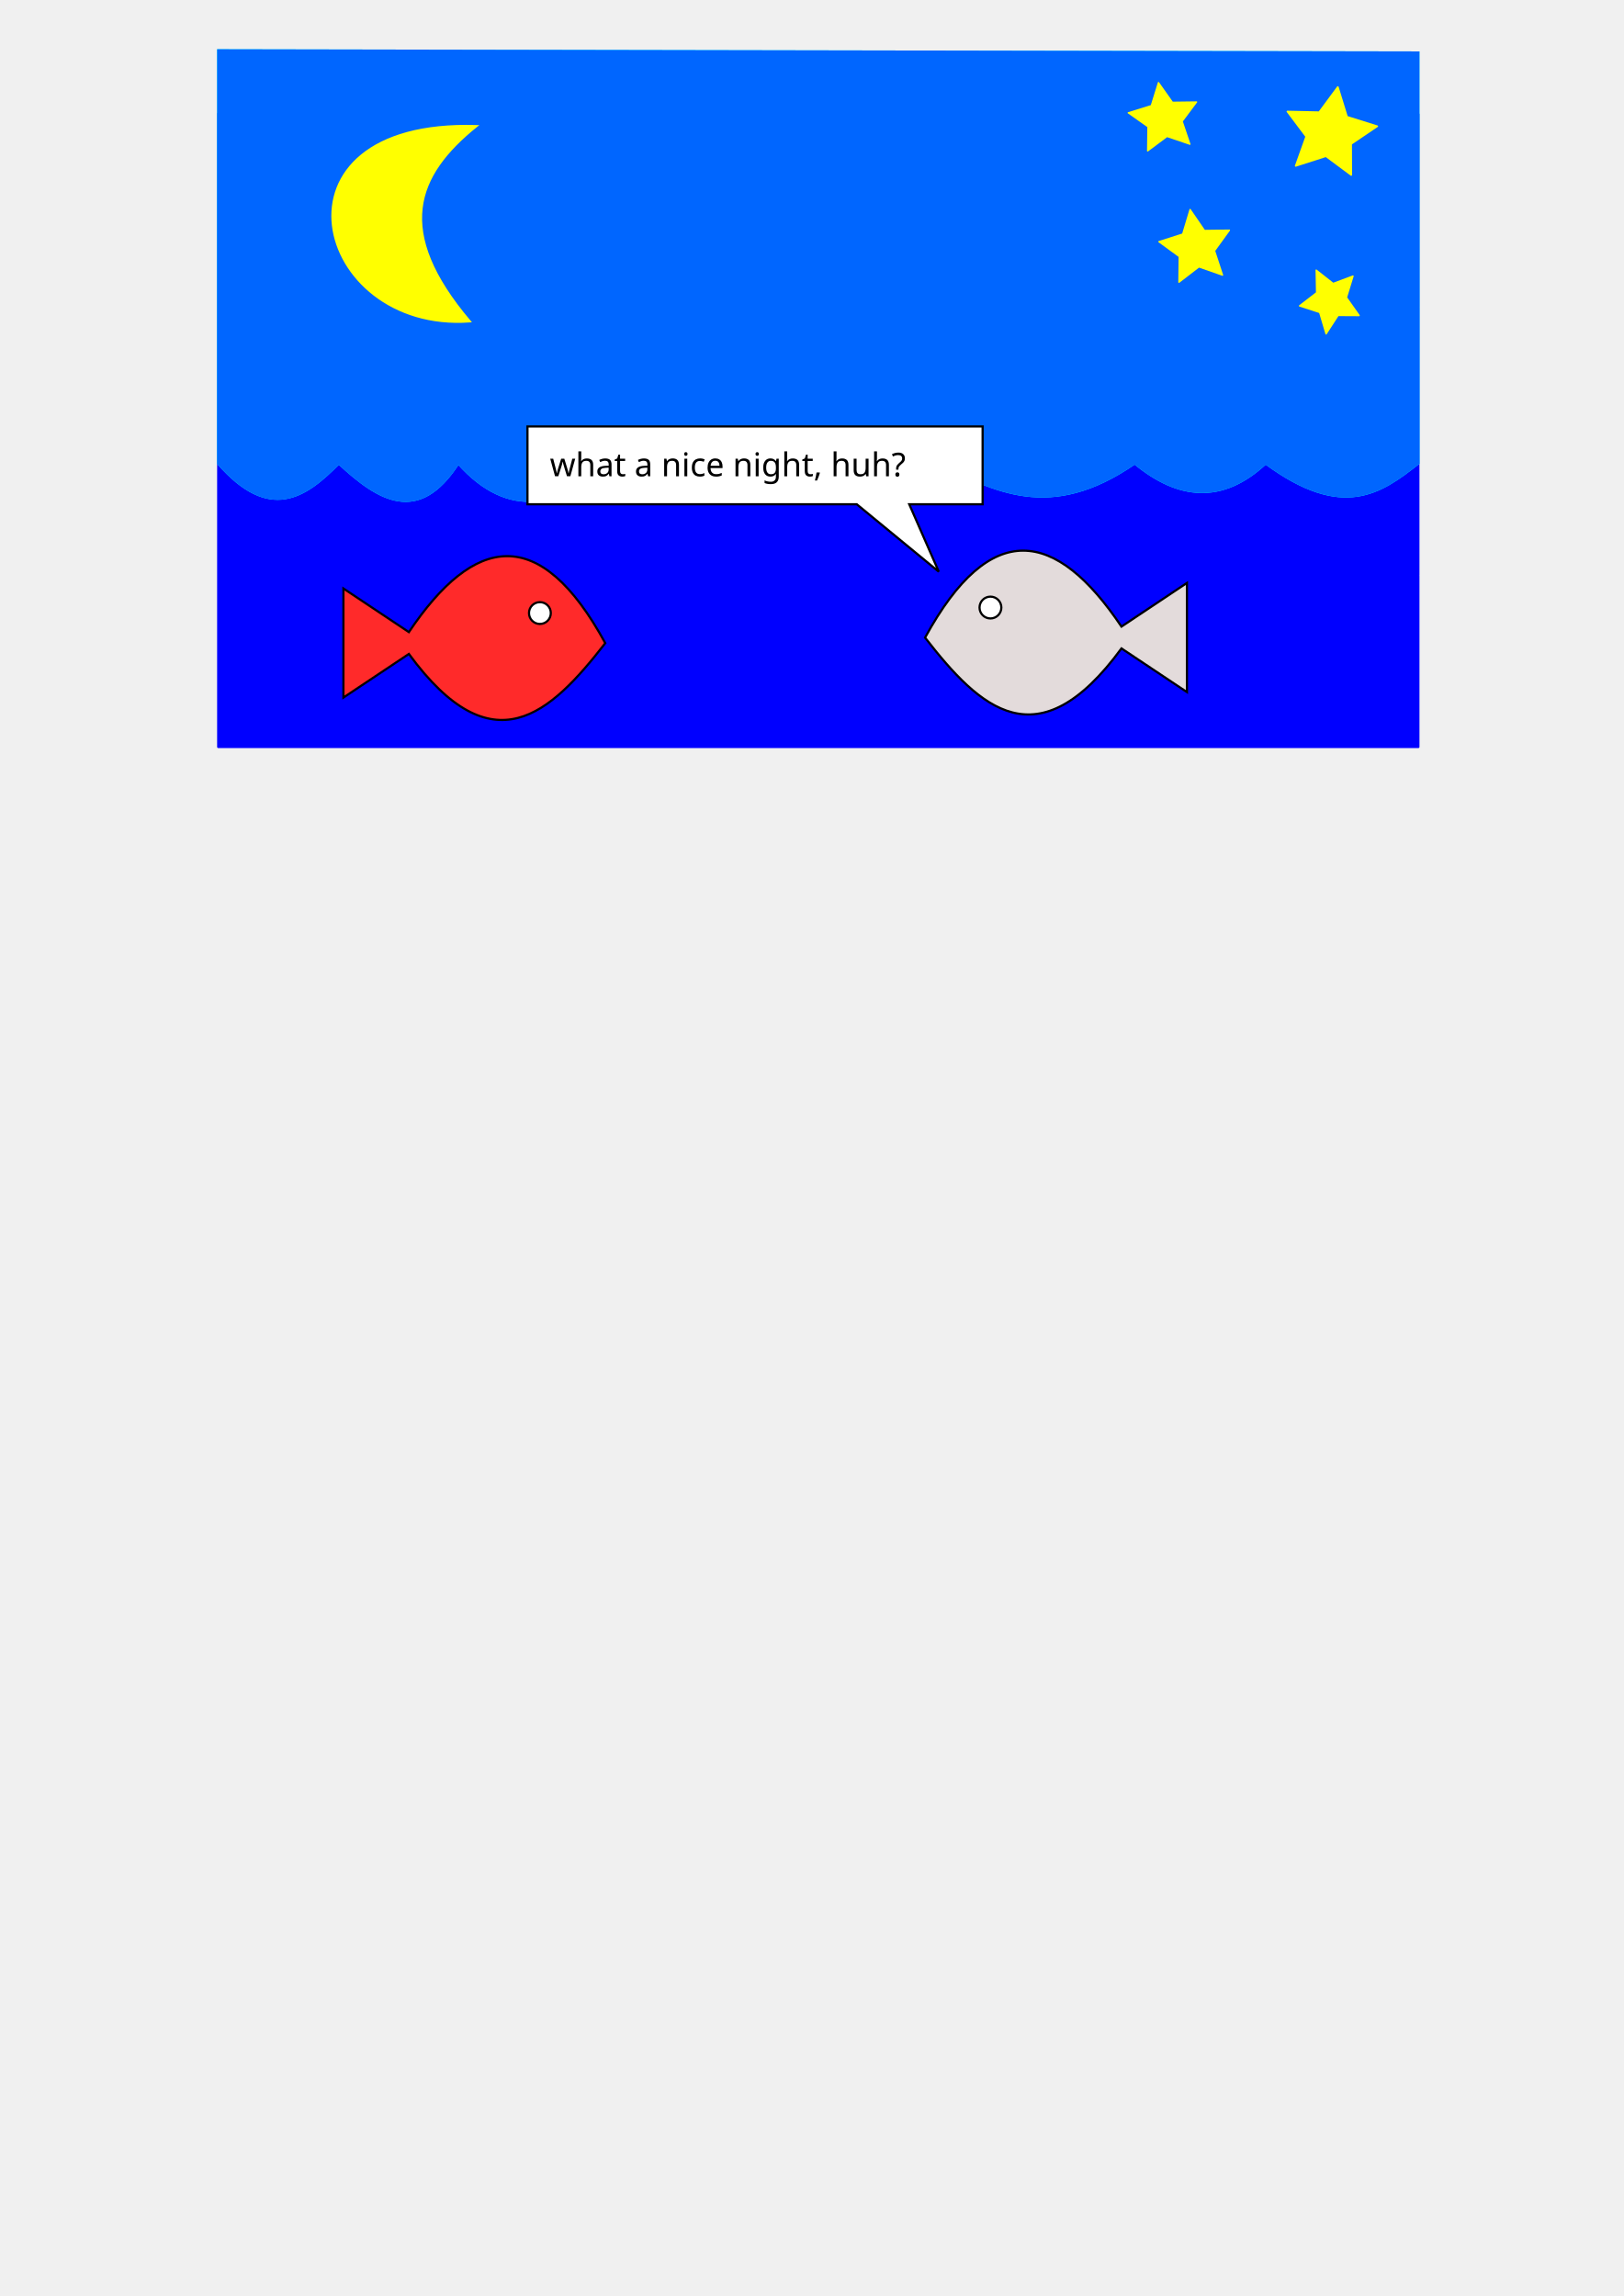
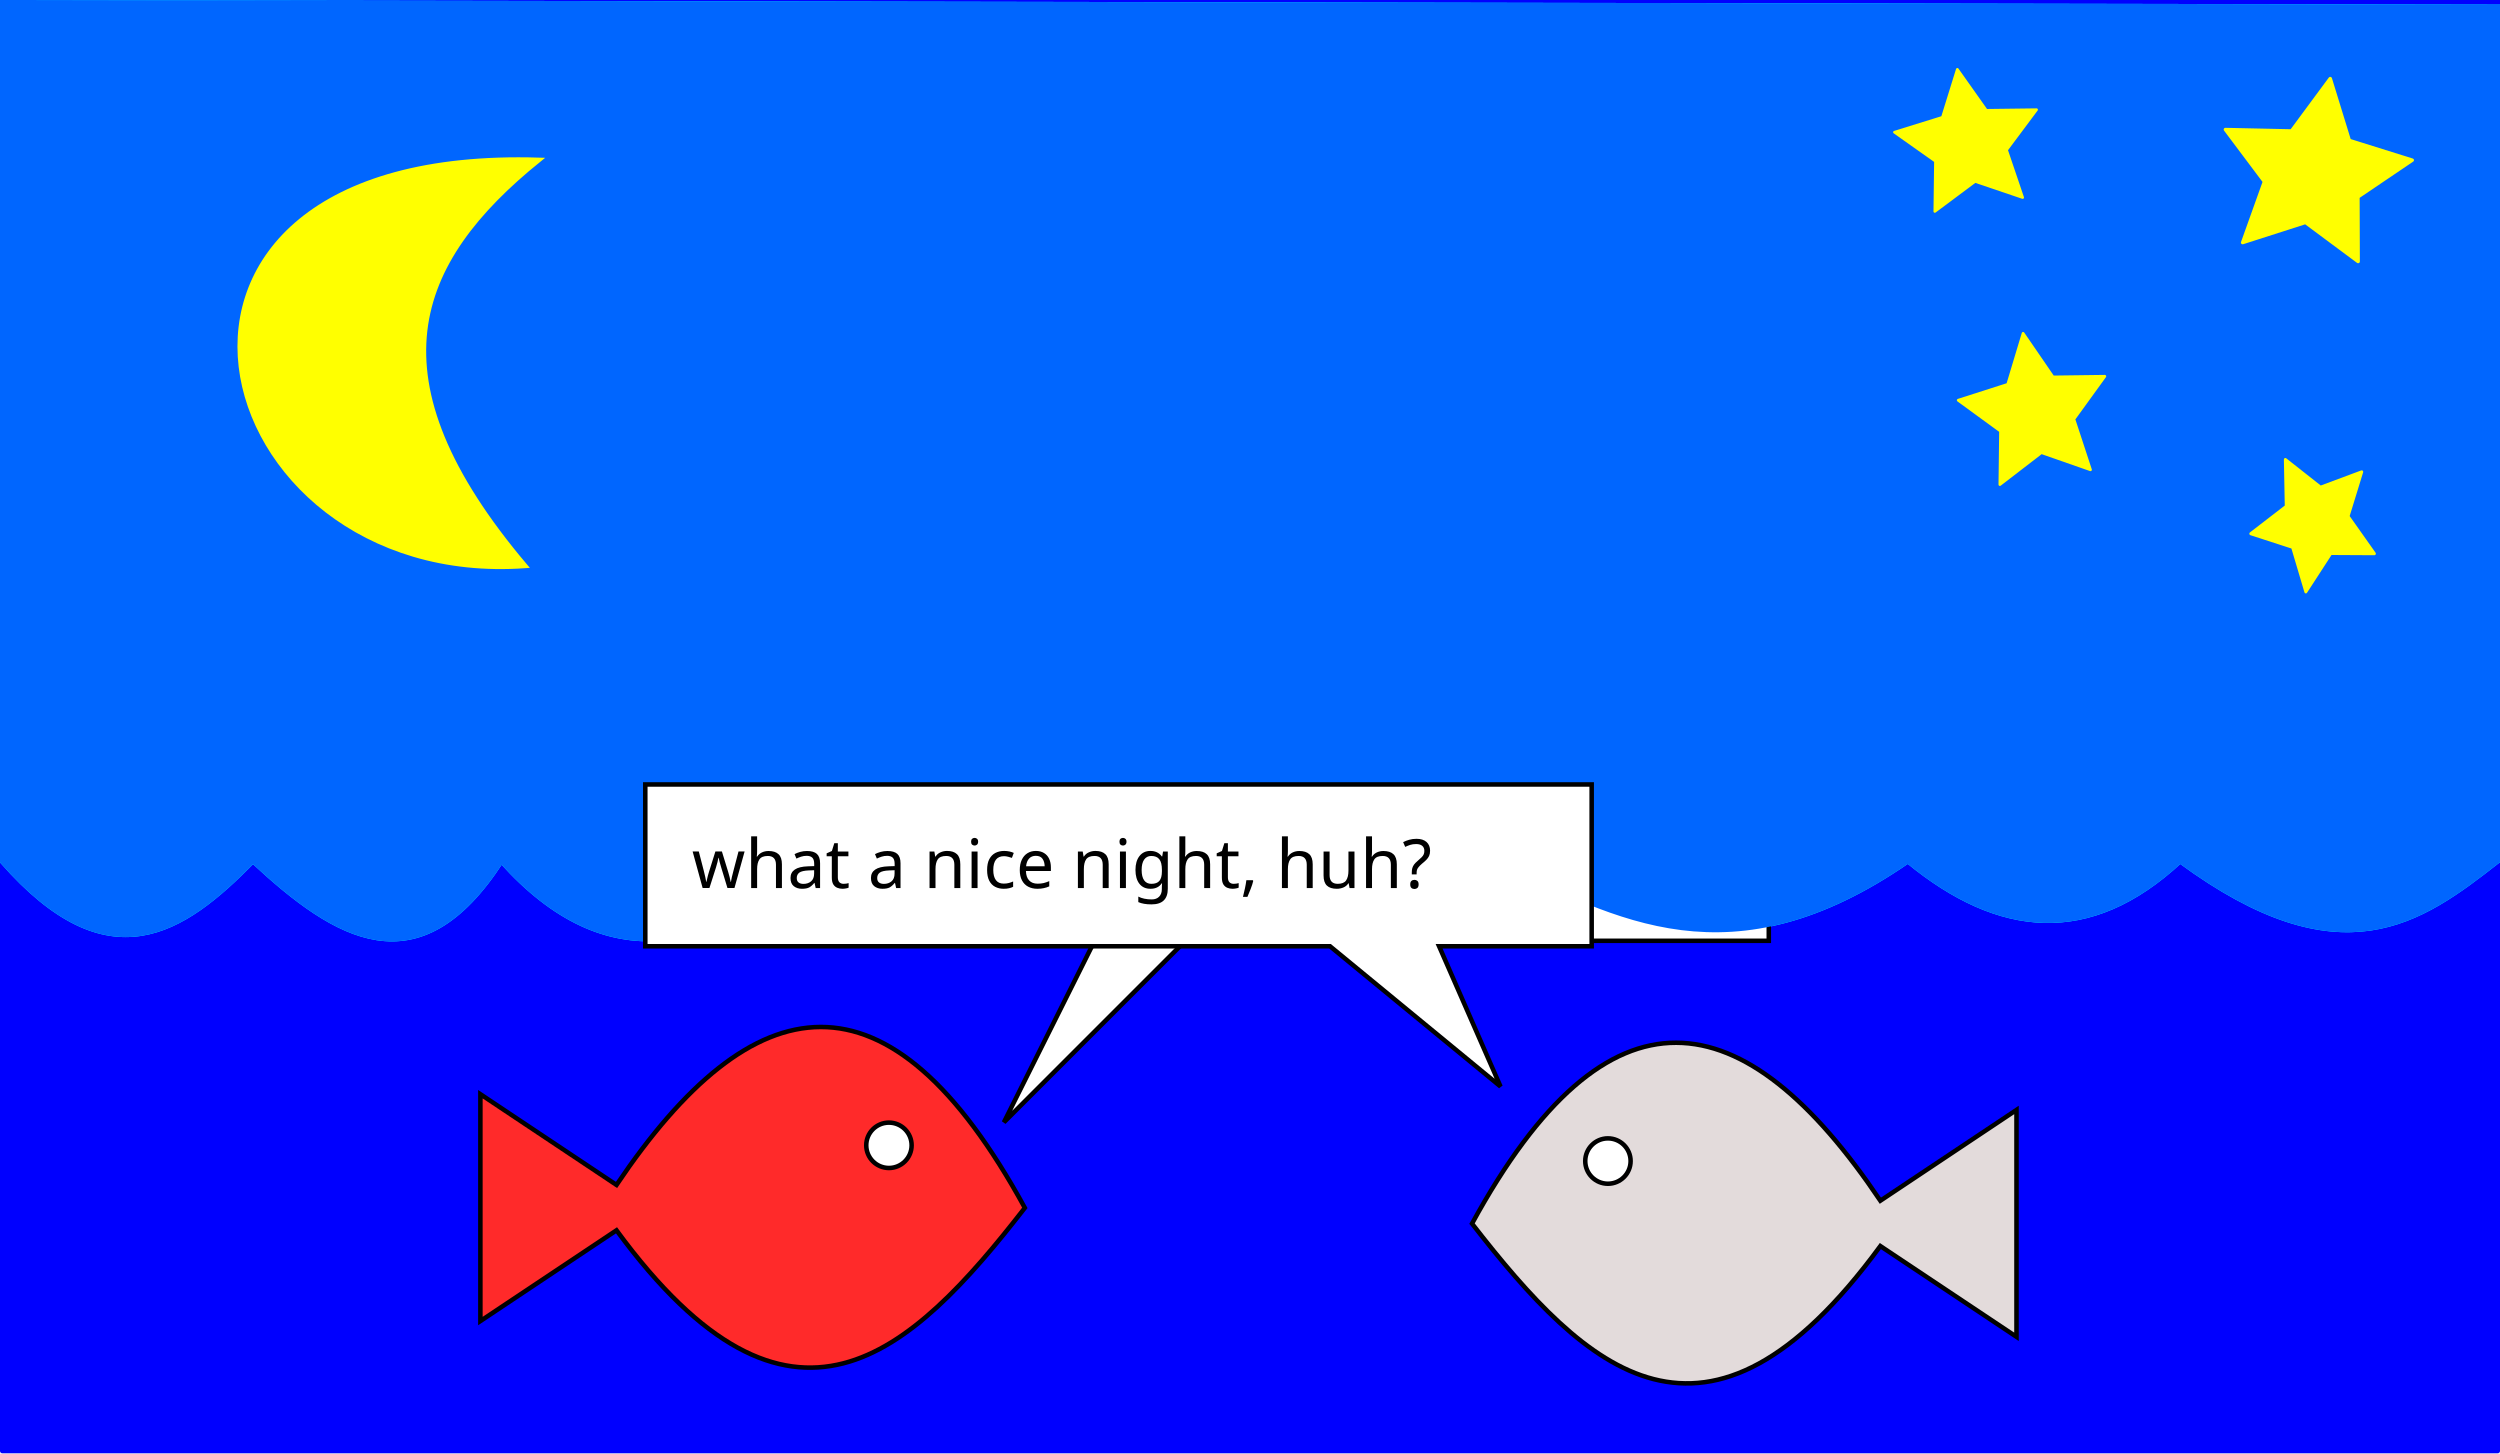
- <svg xmlns="http://www.w3.org/2000/svg" width="210mm" height="297mm" viewBox="0 0 744.094 1052.362" id="svg3603" version="1.1">
+ <svg xmlns="http://www.w3.org/2000/svg" width="155.504mm" height="90.394mm" viewBox="0 0 551 320.295" id="svg3603" version="1.1">
  <defs id="defs3605" />
-   <g id="layer1" style="display:inline">
-     <rect style="opacity:1;fill:#0000ff;fill-opacity:1;stroke:#0000ff;stroke-width:1;stroke-linecap:square;stroke-linejoin:round;stroke-miterlimit:4;stroke-dasharray:2, 1;stroke-dashoffset:0;stroke-opacity:1" id="rect3613" width="550" height="290" x="100" y="52.362" />
+   <g id="layer1" style="display:inline" transform="translate(-99.5,-22.56686)">
+     <rect style="opacity:1;fill:#0000ff;fill-opacity:1;stroke:#0000ff;stroke-width:1;stroke-linecap:square;stroke-linejoin:round;stroke-miterlimit:4;stroke-dasharray:2, 1;stroke-dashoffset:0;stroke-opacity:1" id="rect3613" width="550" height="320" x="100" y="22.362" />
  </g>
-   <g id="layer3" style="display:inline">
+   <g id="layer3" style="display:inline" transform="translate(-99.5,-22.56686)">
    <path style="display:inline;fill:#00ffff;fill-rule:evenodd;stroke:#00ffff;stroke-width:1px;stroke-linecap:butt;stroke-linejoin:miter;stroke-opacity:1" d="m 100,212.464 0,-189.396 550,1.01 0,188.284 c -17.096,13.366 -34.472,26.131 -70,0 -20,18.549 -40,16.443 -60,0 -38.957,26.871 -64.114,12.342 -90,0 -23.333,28.432 -46.667,16.695 -70,0 -26.667,23.328 -53.333,22.462 -80,0 -23.333,19.525 -46.667,26.068 -70,0 -18.249,28.213 -36.497,16.971 -54.746,0 -15.471,15.753 -31.819,26.822 -55.254,0.102 z" id="path4509" />
  </g>
-   <g id="layer2" style="display:none">
+   <g id="layer2" style="display:inline" transform="translate(-99.5,-22.56686)">
    <circle style="opacity:1;fill:#ffff00;fill-opacity:1;stroke:#ffff00;stroke-width:1;stroke-linecap:square;stroke-linejoin:round;stroke-miterlimit:4;stroke-dasharray:2, 1;stroke-dashoffset:0;stroke-opacity:1" id="path3615" cx="192.081" cy="104.839" r="25" />
    <path style="fill:none;fill-rule:evenodd;stroke:#ffff00;stroke-width:5;stroke-linecap:butt;stroke-linejoin:miter;stroke-miterlimit:4;stroke-dasharray:none;stroke-opacity:1" d="m 193.645,138.631 0,30" id="path3638" />
    <path style="display:inline;fill:none;fill-rule:evenodd;stroke:#ffff00;stroke-width:5;stroke-linecap:butt;stroke-linejoin:miter;stroke-miterlimit:4;stroke-dasharray:none;stroke-opacity:1" d="m 193.645,38.631 0,30" id="path3638-3" />
    <path style="display:inline;fill:none;fill-rule:evenodd;stroke:#ffff00;stroke-width:5;stroke-linecap:butt;stroke-linejoin:miter;stroke-miterlimit:4;stroke-dasharray:none;stroke-opacity:1" d="m 258.645,103.631 -30,0" id="path3638-3-5" />
    <path style="display:inline;fill:none;fill-rule:evenodd;stroke:#ffff00;stroke-width:5;stroke-linecap:butt;stroke-linejoin:miter;stroke-miterlimit:4;stroke-dasharray:none;stroke-opacity:1" d="m 158.645,103.631 -30,0" id="path3638-3-5-7" />
    <path style="display:inline;fill:none;fill-rule:evenodd;stroke:#ffff00;stroke-width:5;stroke-linecap:butt;stroke-linejoin:miter;stroke-miterlimit:4;stroke-dasharray:none;stroke-opacity:1" d="m 217.368,131.817 21.213,21.213" id="path3638-0" />
    <path style="display:inline;fill:none;fill-rule:evenodd;stroke:#ffff00;stroke-width:5;stroke-linecap:butt;stroke-linejoin:miter;stroke-miterlimit:4;stroke-dasharray:none;stroke-opacity:1" d="m 146.657,61.106 21.213,21.213" id="path3638-3-1" />
    <path style="display:inline;fill:none;fill-rule:evenodd;stroke:#ffff00;stroke-width:5;stroke-linecap:butt;stroke-linejoin:miter;stroke-miterlimit:4;stroke-dasharray:none;stroke-opacity:1" d="m 238.581,61.106 -21.213,21.213" id="path3638-3-5-5" />
    <path style="display:inline;fill:none;fill-rule:evenodd;stroke:#ffff00;stroke-width:5;stroke-linecap:butt;stroke-linejoin:miter;stroke-miterlimit:4;stroke-dasharray:none;stroke-opacity:1" d="m 167.871,131.817 -21.213,21.213" id="path3638-3-5-7-5" />
  </g>
-   <g id="layer4" style="display:inline">
-     <g id="g4518" transform="translate(37.37564,-162.6346)">
+   <g id="layer4" style="display:inline" transform="translate(-99.5,-22.56686)">
+     <g id="g4518" transform="translate(85.37564,-168.6346)">
      <path id="path4514" d="m 120,482.362 0,-50 30,20 c 30,-44.611 60,-49.905 90,5.051 -25.191,32.426 -51.558,57.327 -90,4.949 z" style="fill:#ff2a2a;fill-rule:evenodd;stroke:#000000;stroke-width:1px;stroke-linecap:butt;stroke-linejoin:miter;stroke-opacity:1" />
      <circle r="5" cy="443.626" cx="210.046" id="path4516" style="opacity:1;fill:#ffffff;fill-opacity:1;stroke:#000000;stroke-width:1;stroke-linecap:square;stroke-linejoin:round;stroke-miterlimit:4;stroke-dasharray:none;stroke-dashoffset:0;stroke-opacity:1" />
    </g>
  </g>
-   <g id="layer5" style="display:inline">
+   <g id="layer5" style="display:inline" transform="translate(-99.5,-22.56686)">
    <g id="g4546" transform="translate(-16.16244,-215.1625)">
      <path id="path4514-6" d="m 560.096,532.362 0,-50 -30,20 c -30,-44.611 -60,-49.905 -90,5.051 25.191,32.426 51.558,57.327 90,4.949 z" style="fill:#e3dbdb;fill-rule:evenodd;stroke:#000000;stroke-width:1px;stroke-linecap:butt;stroke-linejoin:miter;stroke-opacity:1" />
      <circle transform="scale(-1,1)" r="5" cy="493.626" cx="-470.05" id="path4516-1" style="opacity:1;fill:#ffffff;fill-opacity:1;stroke:#000000;stroke-width:1;stroke-linecap:square;stroke-linejoin:round;stroke-miterlimit:4;stroke-dasharray:none;stroke-dashoffset:0;stroke-opacity:1" />
    </g>
  </g>
-   <g id="layer6" style="display:none">
-     <g id="g4569">
+   <g id="layer6" style="display:inline" transform="translate(-99.5,-22.56686)">
+     <g id="g4569" transform="translate(56,0)">
      <path id="path4550" d="m 224.756,229.926 0,-35.655 208.584,0 0,35.655 -128.584,0 -40,40 20,-40 z" style="fill:#ffffff;fill-rule:evenodd;stroke:#000000;stroke-width:1px;stroke-linecap:butt;stroke-linejoin:miter;stroke-opacity:1" />
      <text id="text4552" y="215.083" x="331.229" style="font-style:normal;font-weight:normal;font-size:15px;line-height:125%;font-family:Sans;text-align:center;letter-spacing:0px;word-spacing:0px;text-anchor:middle;fill:#000000;fill-opacity:1;stroke:none;stroke-width:1px;stroke-linecap:butt;stroke-linejoin:miter;stroke-opacity:1" xml:space="preserve">
        <tspan y="215.083" x="331.229" id="tspan4554">what a nice sun, huh?</tspan>
      </text>
    </g>
    <g transform="translate(120,280)" style="display:inline" id="g4569-2" />
  </g>
-   <g id="layer7" style="display:inline">
+   <g id="layer7" style="display:inline" transform="translate(-99.5,-22.56686)">
    <path style="display:inline;fill:#0066ff;fill-rule:evenodd;stroke:#0066ff;stroke-width:1px;stroke-linecap:butt;stroke-linejoin:miter;stroke-opacity:1" d="m 100,212.464 0,-189.396 550,1.01 0,188.284 c -17.096,13.366 -34.472,26.131 -70,0 -20,18.549 -40,16.443 -60,0 -38.957,26.871 -64.114,12.342 -90,0 -23.333,28.432 -46.667,16.695 -70,0 -26.667,23.328 -53.333,22.462 -80,0 -23.333,19.525 -46.667,26.068 -70,0 -18.249,28.213 -36.497,16.971 -54.746,0 C 139.783,228.115 123.434,239.184 100,212.464 Z" id="path4509-9" />
  </g>
-   <g id="layer8">
+   <g id="layer8" transform="translate(-99.5,-22.56686)" style="display:inline">
    <path style="fill:#ffff00;fill-rule:evenodd;stroke:#ffff00;stroke-width:1px;stroke-linecap:butt;stroke-linejoin:miter;stroke-opacity:1" d="m 218.294,57.804 c -99.556,-3.046 -74.627,94.656 -3.03,89.492 -35.039,-41.402 -24.848,-66.97 3.03,-89.492 z" id="path3363" />
  </g>
-   <g id="layer9">
+   <g id="layer9" transform="translate(-99.5,-22.56686)" style="display:inline">
    <path style="opacity:1;fill:#ffff00;fill-opacity:1;stroke:#ffff00;stroke-width:1;stroke-linecap:square;stroke-linejoin:round;stroke-miterlimit:4;stroke-dasharray:none;stroke-dashoffset:0;stroke-opacity:1" id="path3367" d="m 20,432.362 -17.788,-6.032 -15.053,11.233 0.24,-18.781 -15.335,-10.845 17.936,-5.575 5.575,-17.936 10.845,15.335 18.781,-0.24 -11.233,15.053 z" transform="matrix(0.4619063,-0.6087406,0.6234631,0.4509988,352.3537,-124.9526)" />
  </g>
-   <g id="layer10">
+   <g id="layer10" transform="translate(-99.5,-22.56686)" style="display:inline">
    <path style="opacity:1;fill:#ffff00;fill-opacity:1;stroke:#ffff00;stroke-width:0.59;stroke-linecap:square;stroke-linejoin:round;stroke-miterlimit:4;stroke-dasharray:none;stroke-dashoffset:0;stroke-opacity:1" id="path3371" d="m 545.295,66.104 -10.486,-3.556 -8.874,6.622 0.142,-11.071 -9.04,-6.393 10.573,-3.287 3.287,-10.573 6.393,9.04 11.071,-0.142 -6.622,8.874 z" />
  </g>
-   <g id="layer11">
+   <g id="layer11" transform="translate(-99.5,-22.56686)" style="display:inline">
    <path style="opacity:1;fill:#ffff00;fill-opacity:1;stroke:#ffff00;stroke-width:1;stroke-linecap:square;stroke-linejoin:round;stroke-miterlimit:4;stroke-dasharray:none;stroke-dashoffset:0;stroke-opacity:1" id="path3365" d="m 473.158,178.514 -17.788,-6.032 -15.053,11.233 0.24,-18.781 -15.335,-10.845 17.936,-5.575 5.575,-17.936 10.845,15.335 18.781,-0.24 -11.233,15.053 z" transform="matrix(0.6079857,0,0,0.6269959,272.5676,14.16983)" />
  </g>
-   <g id="layer12">
+   <g id="layer12" transform="translate(-99.5,-22.56686)" style="display:inline">
    <path style="opacity:1;fill:#ffff00;fill-opacity:1;stroke:#ffff00;stroke-width:1;stroke-linecap:square;stroke-linejoin:round;stroke-miterlimit:4;stroke-dasharray:none;stroke-dashoffset:0;stroke-opacity:1" id="path3369" d="m 528.706,92.245 -14.849,-0.077 -8.481,12.188 -4.515,-14.146 -14.213,-4.3 12.058,-8.666 -0.302,-14.846 11.968,8.79 14.026,-4.875 -4.662,14.098 z" transform="matrix(0.647557,0,0,0.69486,280.4474,80.4953)" />
  </g>
-   <g id="layer13">
+   <g id="layer13" transform="translate(-99.5,-22.56686)" style="display:inline">
    <g transform="translate(16.96444,1.197897)" style="display:inline" id="g3406">
      <path style="fill:#ffffff;fill-rule:evenodd;stroke:#000000;stroke-width:1px;stroke-linecap:butt;stroke-linejoin:miter;stroke-opacity:1" d="m 224.756,229.926 0,-35.655 208.584,0 0,35.655 -33.629,0 13.538,30.909 -37.579,-30.909 z" id="path4550-7" />
      <text xml:space="preserve" style="font-style:normal;font-weight:normal;font-size:15px;line-height:125%;font-family:Sans;text-align:center;letter-spacing:0px;word-spacing:0px;text-anchor:middle;fill:#000000;fill-opacity:1;stroke:none;stroke-width:1px;stroke-linecap:butt;stroke-linejoin:miter;stroke-opacity:1" x="330.218" y="217.103" id="text4552-1">
        <tspan id="tspan4554-8" x="330.218" y="217.103">what a nice night, huh?</tspan>
      </text>
    </g>
  </g>
</svg>
